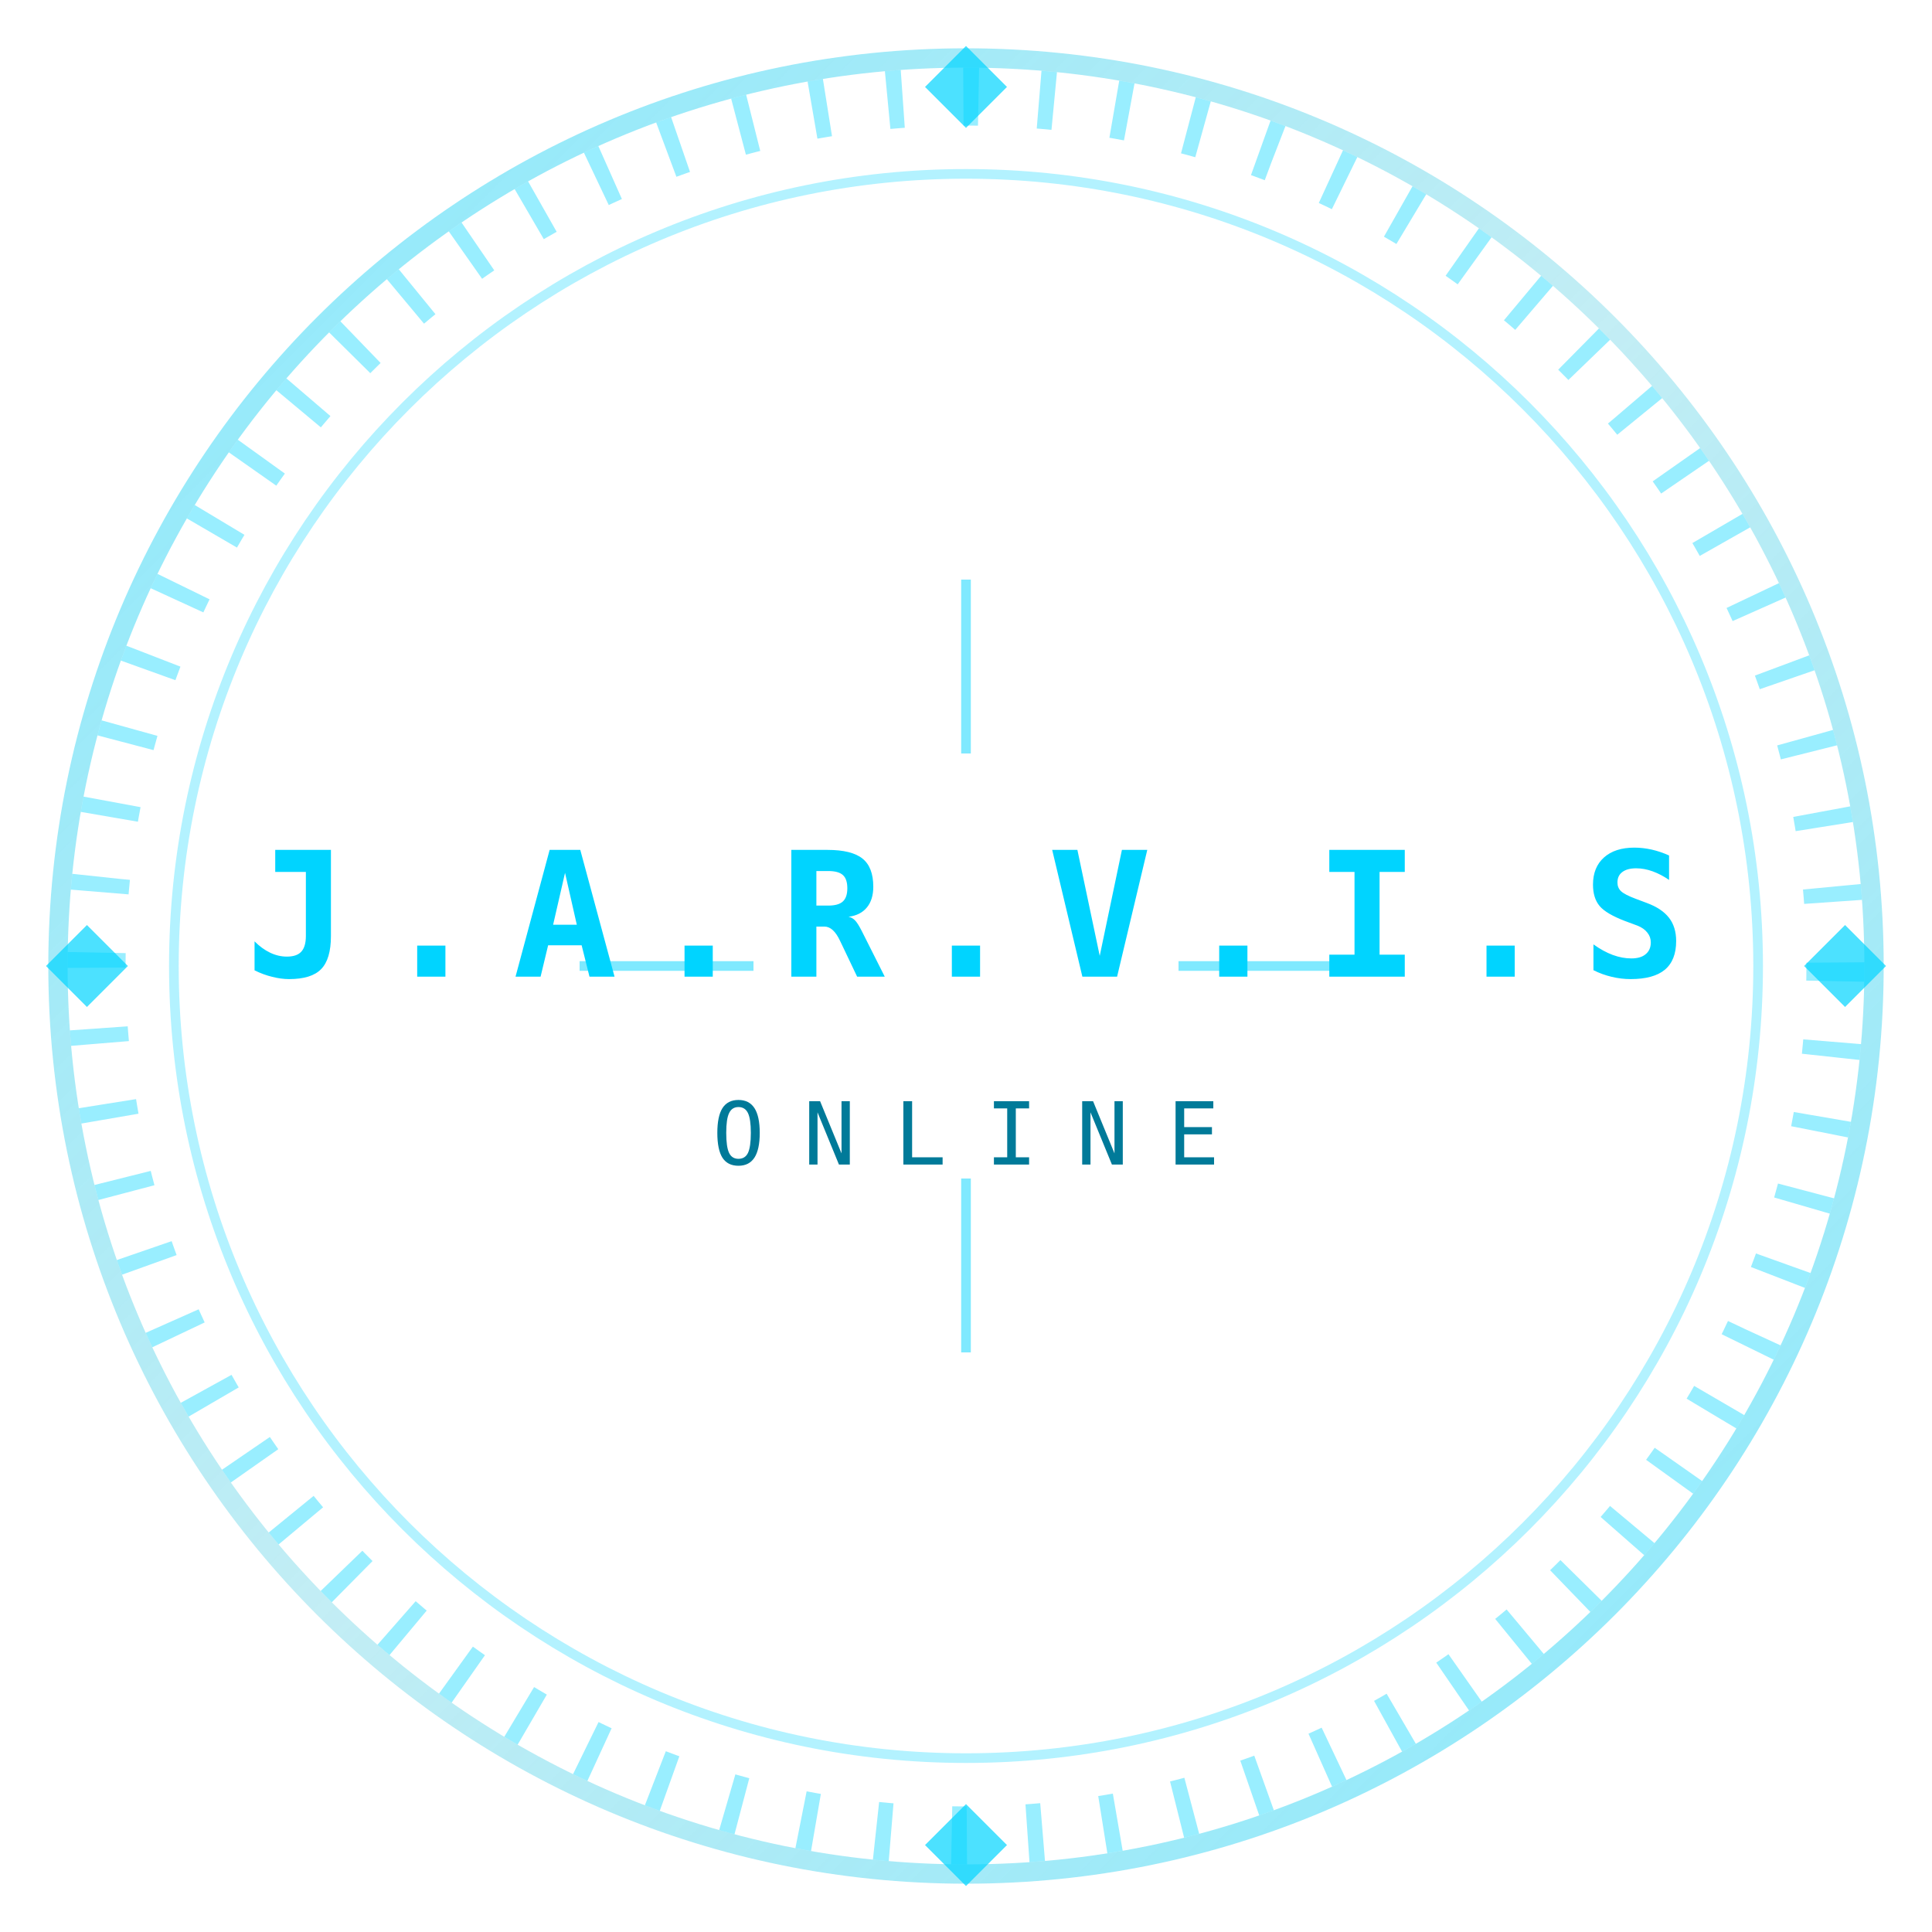
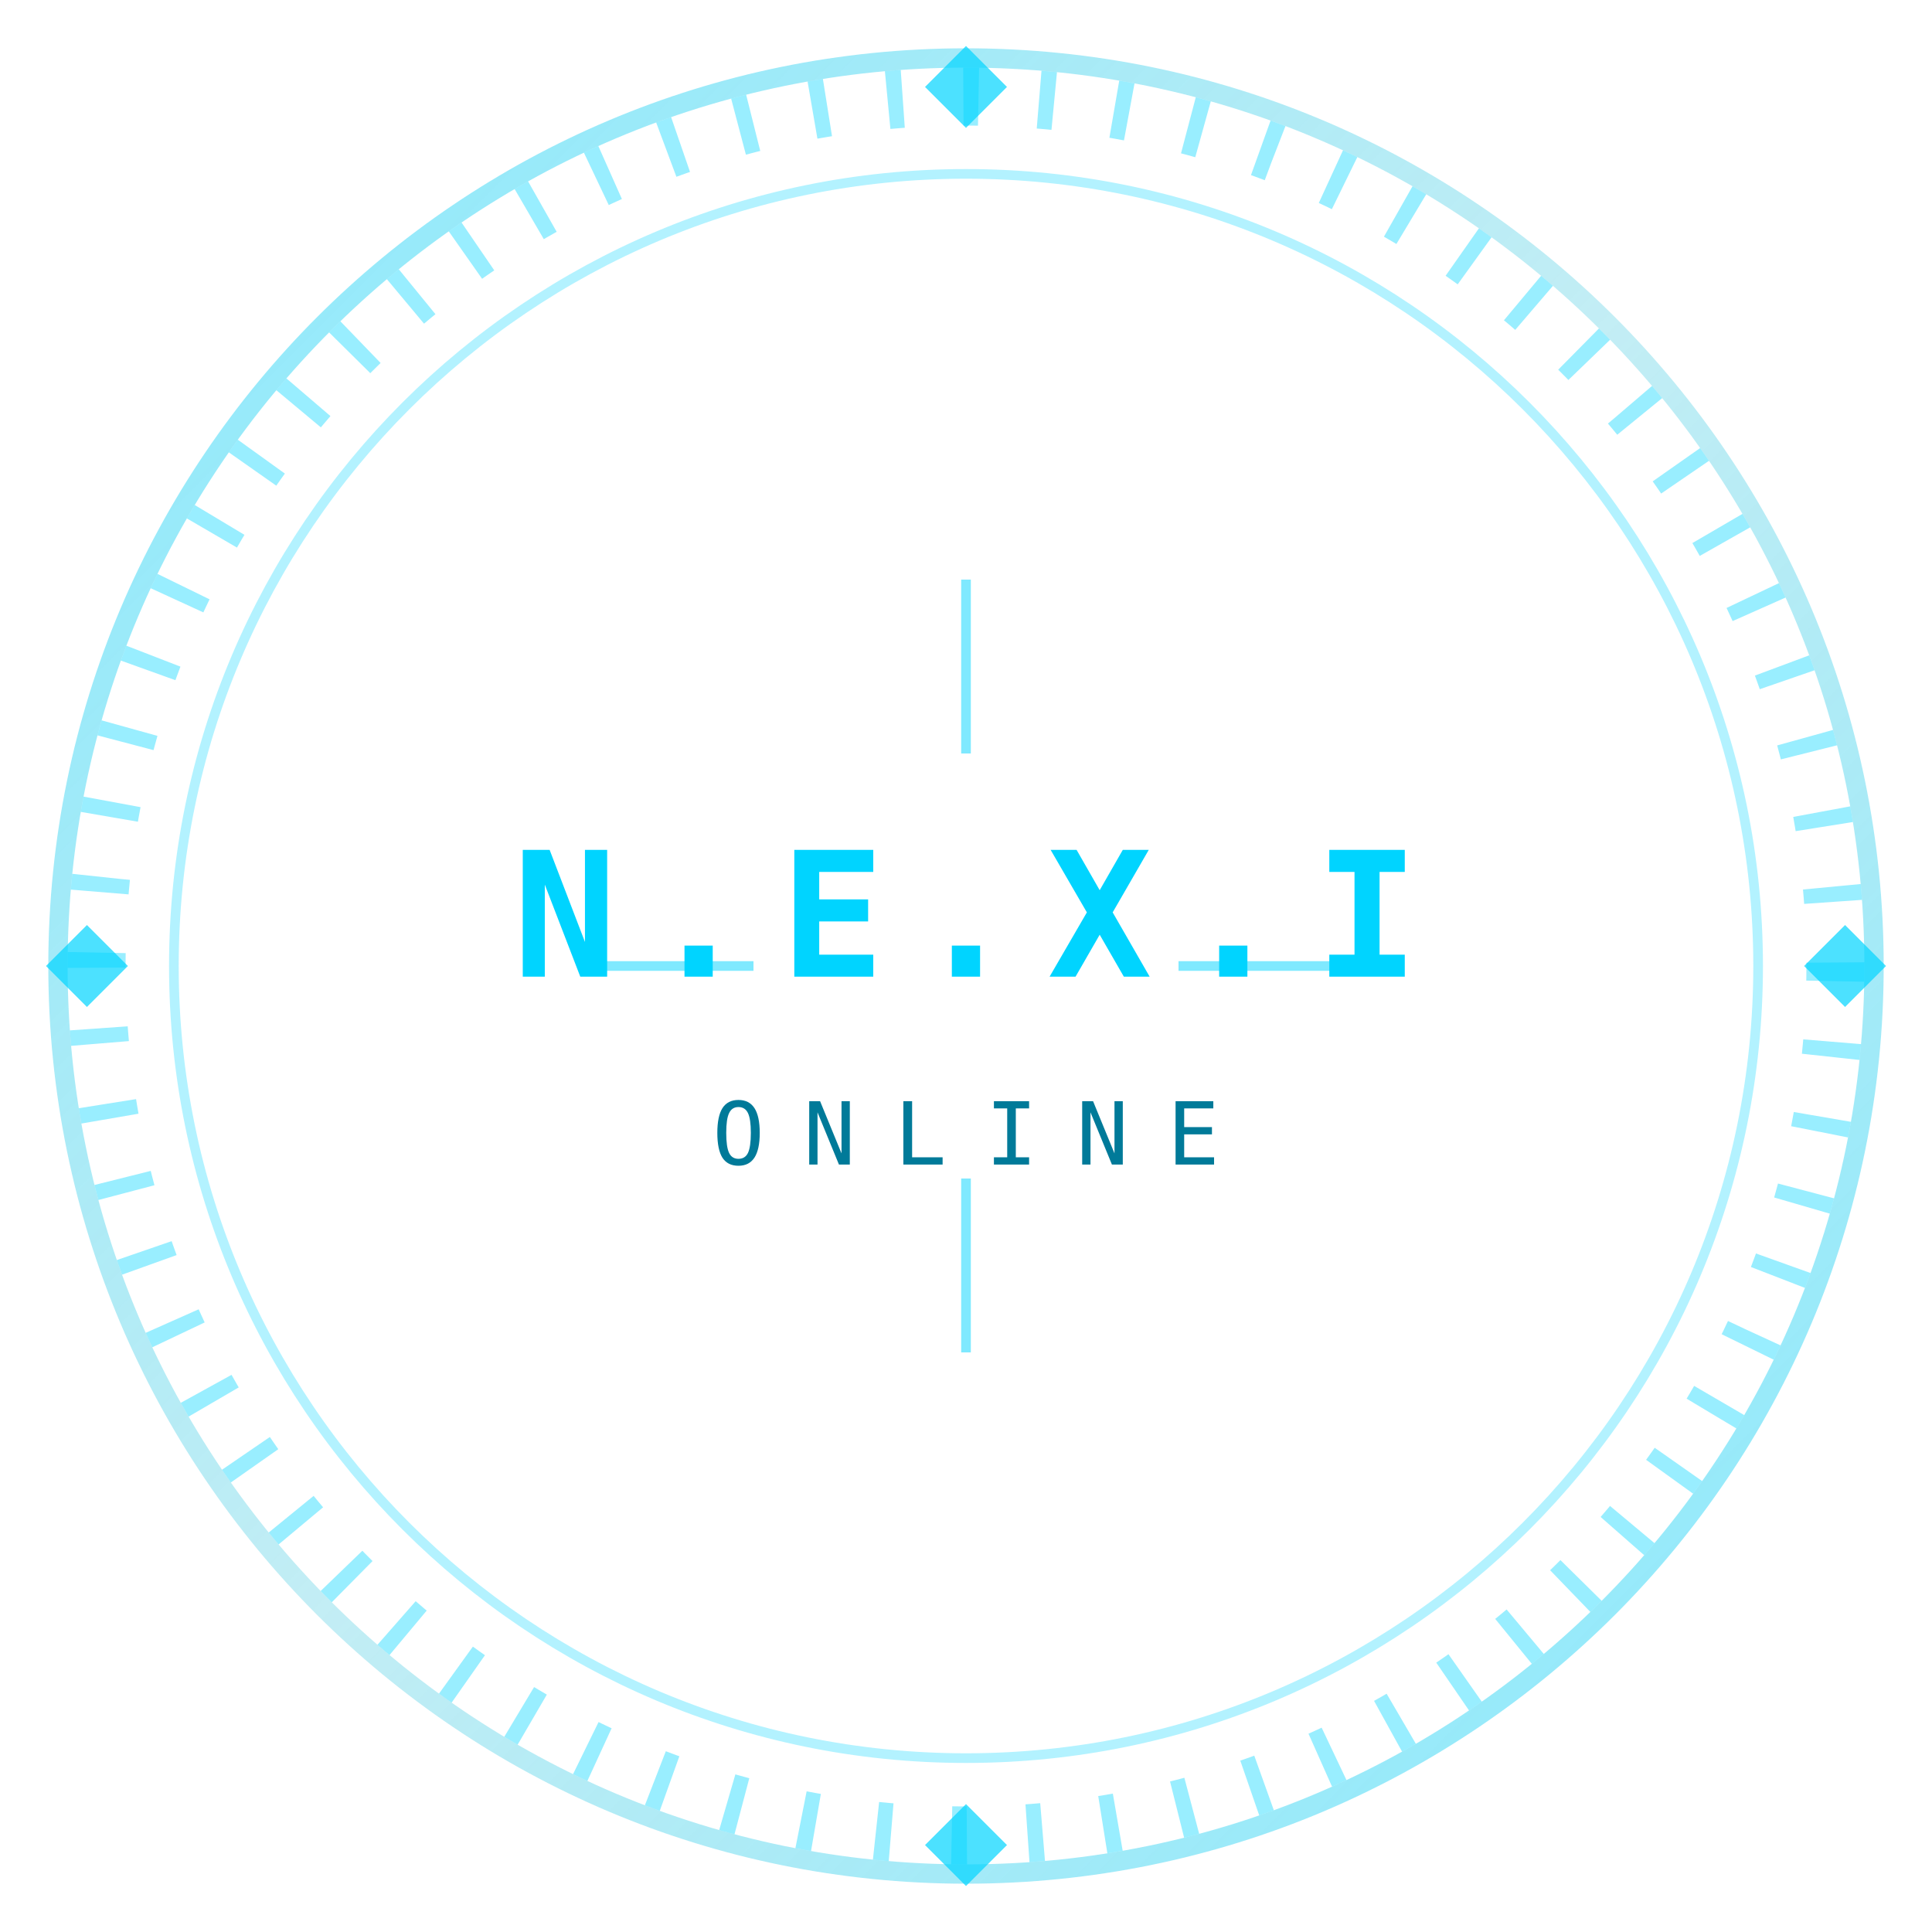
<svg xmlns="http://www.w3.org/2000/svg" viewBox="0 0 200 200" width="200" height="200">
  <defs>
    <linearGradient id="ringGrad" x1="0%" y1="0%" x2="100%" y2="100%">
      <stop offset="0%" style="stop-color:#00d4ff;stop-opacity:0.8" />
      <stop offset="50%" style="stop-color:#06b6d4;stop-opacity:0.4" />
      <stop offset="100%" style="stop-color:#00d4ff;stop-opacity:0.8" />
    </linearGradient>
  </defs>
  <circle cx="100" cy="100" r="94" fill="none" stroke="url(#ringGrad)" stroke-width="2" opacity="0.6" />
  <circle cx="100" cy="100" r="82" fill="none" stroke="#00d4ff" stroke-width="1" opacity="0.3" />
  <circle cx="100" cy="100" r="90" fill="none" stroke="#00d4ff" stroke-width="6" stroke-dasharray="1.57 6.28 1.57 6.28 1.57 6.28 1.57 6.28 1.57 6.28 1.57 6.28 1.57 6.28 1.57 6.28 1.57 6.28 1.57 6.28 1.57 6.28 1.57 6.28 1.57 6.28 1.57 6.28 1.57 6.28 1.57 6.28 1.57 6.28 1.57 6.28" opacity="0.4" />
-   <text x="100" y="96" text-anchor="middle" dominant-baseline="middle" font-family="monospace" font-size="18" font-weight="bold" fill="#00d4ff" letter-spacing="3">J.A.R.V.I.S</text>
+   <text x="100" y="96" text-anchor="middle" dominant-baseline="middle" font-family="monospace" font-size="18" font-weight="bold" fill="#00d4ff" letter-spacing="3">N.E.X.I</text>
  <text x="100" y="118" text-anchor="middle" dominant-baseline="middle" font-family="monospace" font-size="9" fill="#007a99" letter-spacing="4">ONLINE</text>
  <rect x="97" y="6" width="6" height="6" fill="#00d4ff" transform="rotate(45 100 9)" opacity="0.7" />
  <rect x="97" y="188" width="6" height="6" fill="#00d4ff" transform="rotate(45 100 191)" opacity="0.7" />
  <rect x="188" y="97" width="6" height="6" fill="#00d4ff" transform="rotate(45 191 100)" opacity="0.7" />
  <rect x="6" y="97" width="6" height="6" fill="#00d4ff" transform="rotate(45 9 100)" opacity="0.7" />
  <line x1="60" y1="100" x2="78" y2="100" stroke="#00d4ff" stroke-width="1" opacity="0.5" />
  <line x1="122" y1="100" x2="140" y2="100" stroke="#00d4ff" stroke-width="1" opacity="0.5" />
  <line x1="100" y1="60" x2="100" y2="78" stroke="#00d4ff" stroke-width="1" opacity="0.5" />
  <line x1="100" y1="122" x2="100" y2="140" stroke="#00d4ff" stroke-width="1" opacity="0.5" />
</svg>
